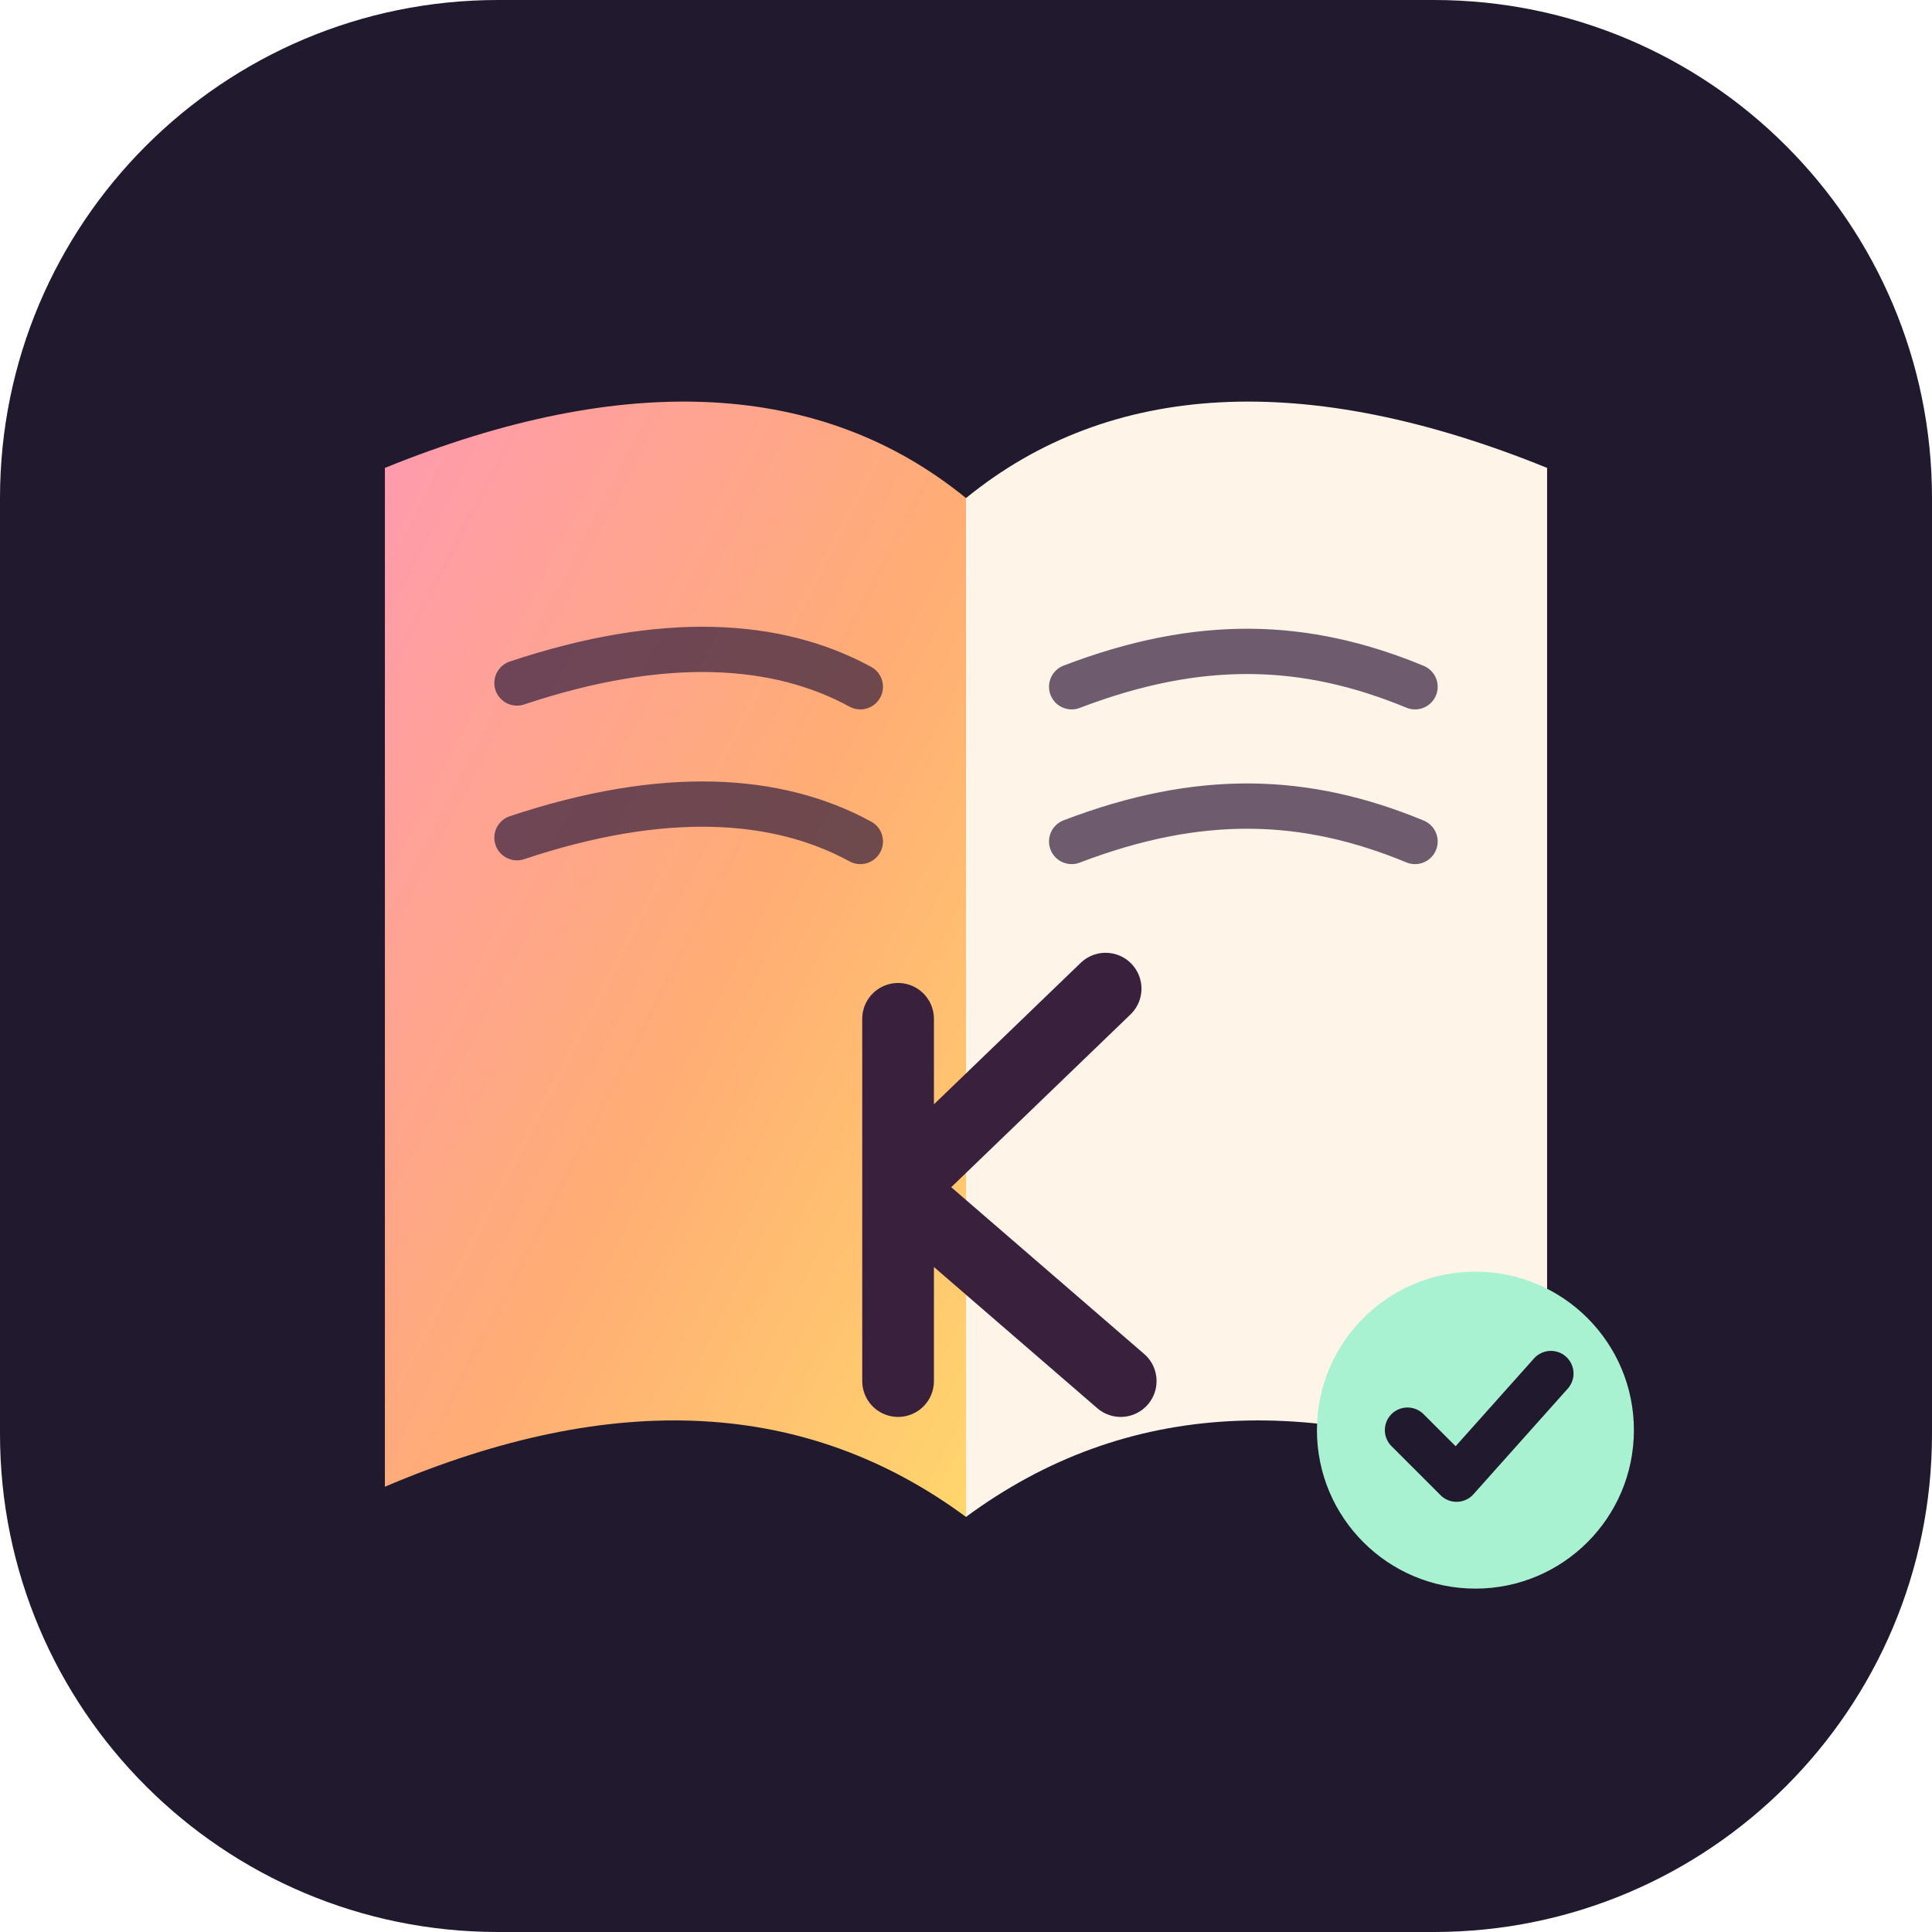
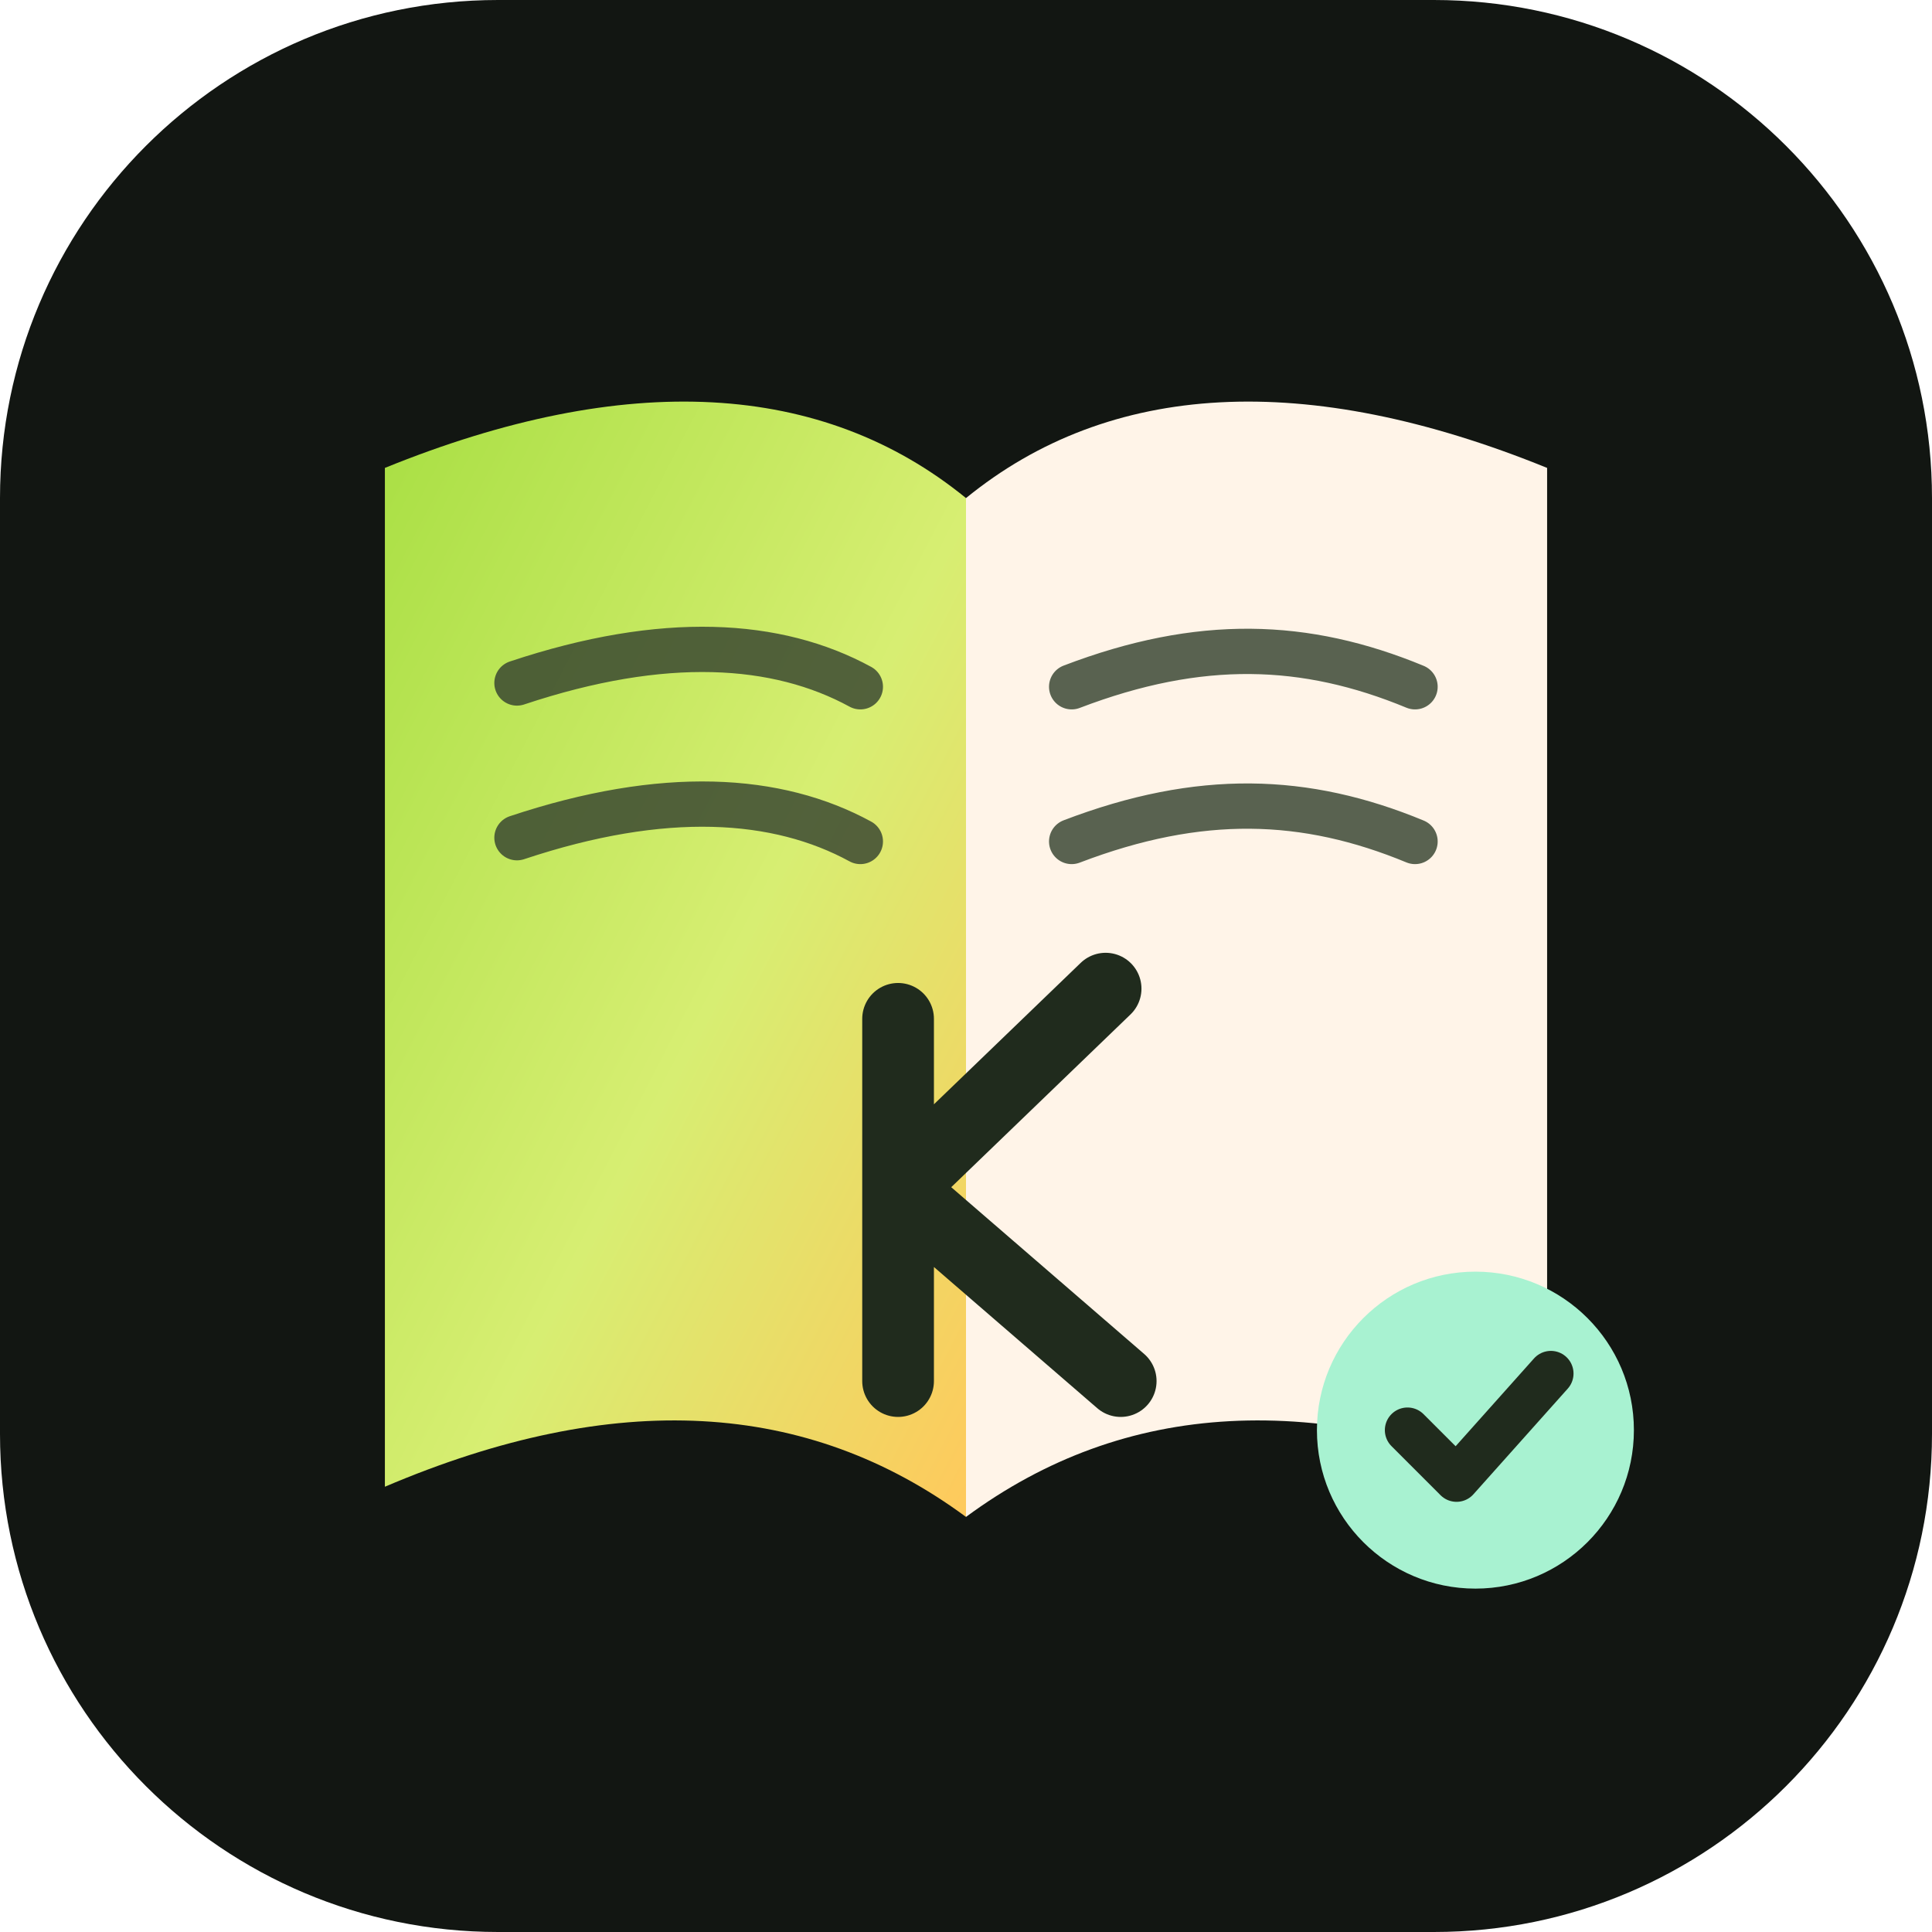
<svg xmlns="http://www.w3.org/2000/svg" viewBox="0 0 512 512">
  <defs>
    <linearGradient id="page" x1="0" y1="0" x2="1" y2="1">
-       <stop offset="0" stop-color="#ff9ab0" />
-       <stop offset=".55" stop-color="#ffad74" />
-       <stop offset="1" stop-color="#ffd66d" />
+       <stop offset="0" stop-color="#a8df43" />
+       <stop offset=".55" stop-color="#d7ee72" />
+       <stop offset="1" stop-color="#ffc95c" />
    </linearGradient>
    <linearGradient id="spine" x1="0" y1="0" x2="0" y2="1">
-       <stop offset="0" stop-color="#bb91ff" />
-       <stop offset="1" stop-color="#8064ef" />
+       <stop offset="0" stop-color="#f7c965" />
+       <stop offset="1" stop-color="#eaa83d" />
    </linearGradient>
  </defs>
-   <rect width="512" height="512" rx="132" fill="#21192d" />
+   <rect width="512" height="512" rx="132" fill="#121612" />
  <path d="M102 124c64-26 116-23 154 8v270c-42-31-93-34-154-8z" fill="url(#page)" />
  <path d="M410 124c-64-26-116-23-154 8v270c42-31 93-34 154-8z" fill="#fff4e8" />
  <path d="M256 132v270" fill="none" stroke="url(#spine)" stroke-linecap="round" stroke-width="20" />
-   <path d="M137 181c39-13 69-11 91 1M137 222c39-13 69-11 91 1M284 182c34-13 62-12 91 0M284 223c34-13 62-12 91 0" fill="none" stroke="#36213e" stroke-linecap="round" stroke-width="12" opacity=".72" />
-   <path d="M238 270v96m0-51 55-53m-55 53 59 51" fill="none" stroke="#39213e" stroke-linecap="round" stroke-linejoin="round" stroke-width="19" />
+   <path d="M137 181c39-13 69-11 91 1M137 222c39-13 69-11 91 1M284 182c34-13 62-12 91 0M284 223c34-13 62-12 91 0" fill="none" stroke="#34422e" stroke-linecap="round" stroke-width="12" opacity=".82" />
+   <path d="M238 270v96m0-51 55-53m-55 53 59 51" fill="none" stroke="#202b1d" stroke-linecap="round" stroke-linejoin="round" stroke-width="19" />
  <circle cx="391" cy="379" r="42" fill="#a8f2d1" />
-   <path d="m373 379 13 13 25-28" fill="none" stroke="#21192d" stroke-linecap="round" stroke-linejoin="round" stroke-width="12" />
+   <path d="m373 379 13 13 25-28" fill="none" stroke="#202b1d" stroke-linecap="round" stroke-linejoin="round" stroke-width="12" />
</svg>
